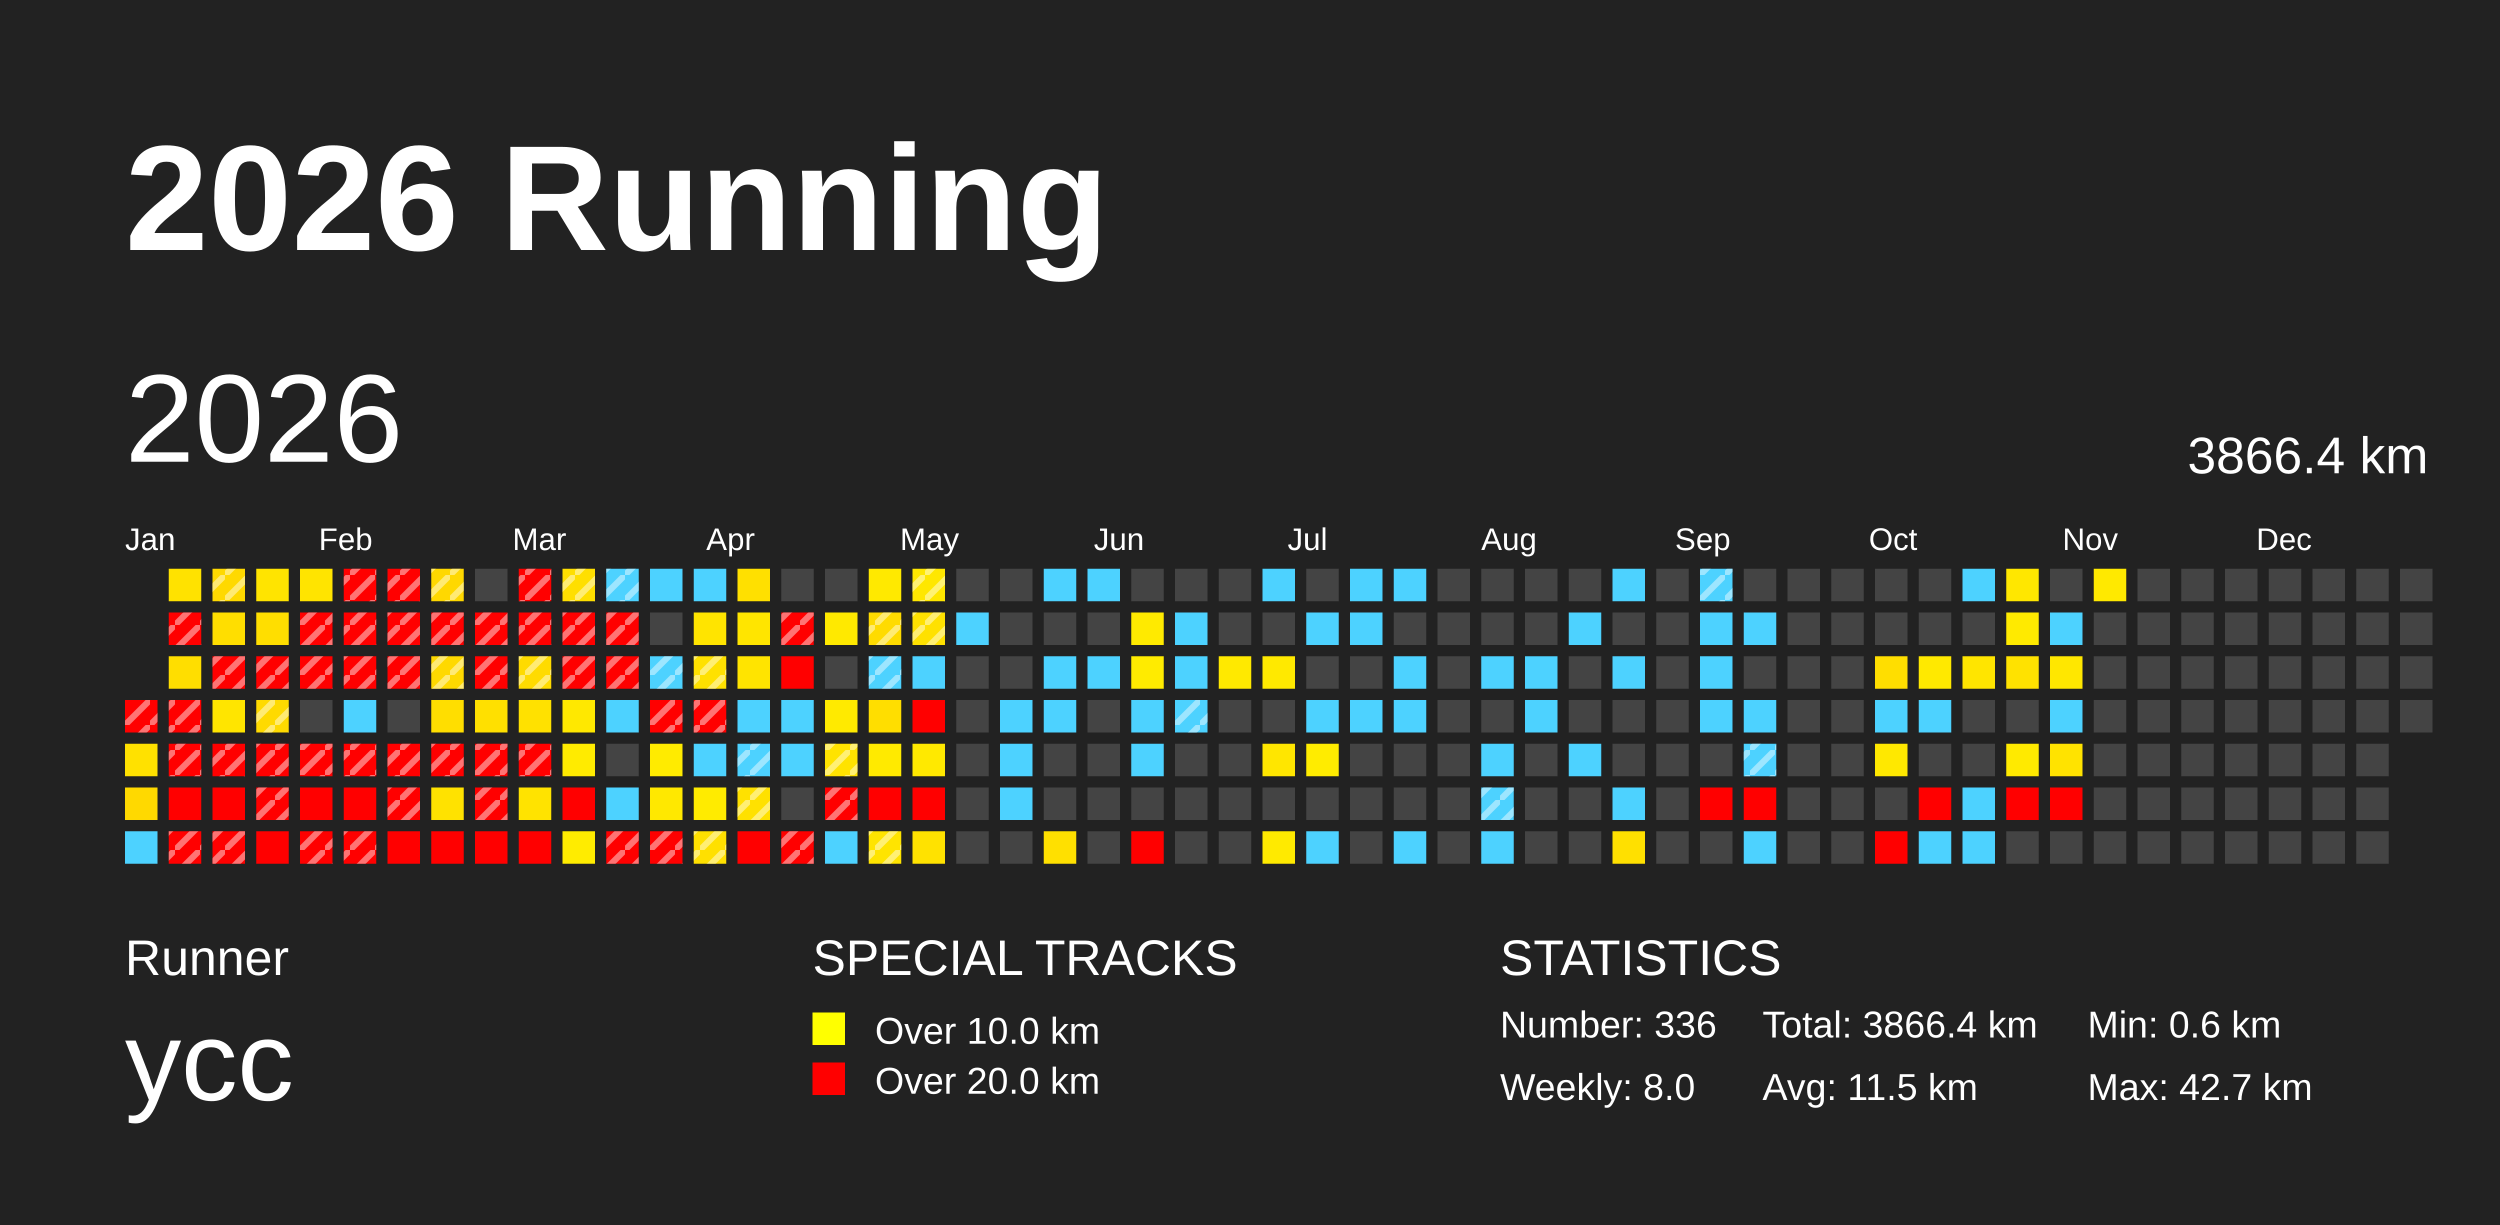
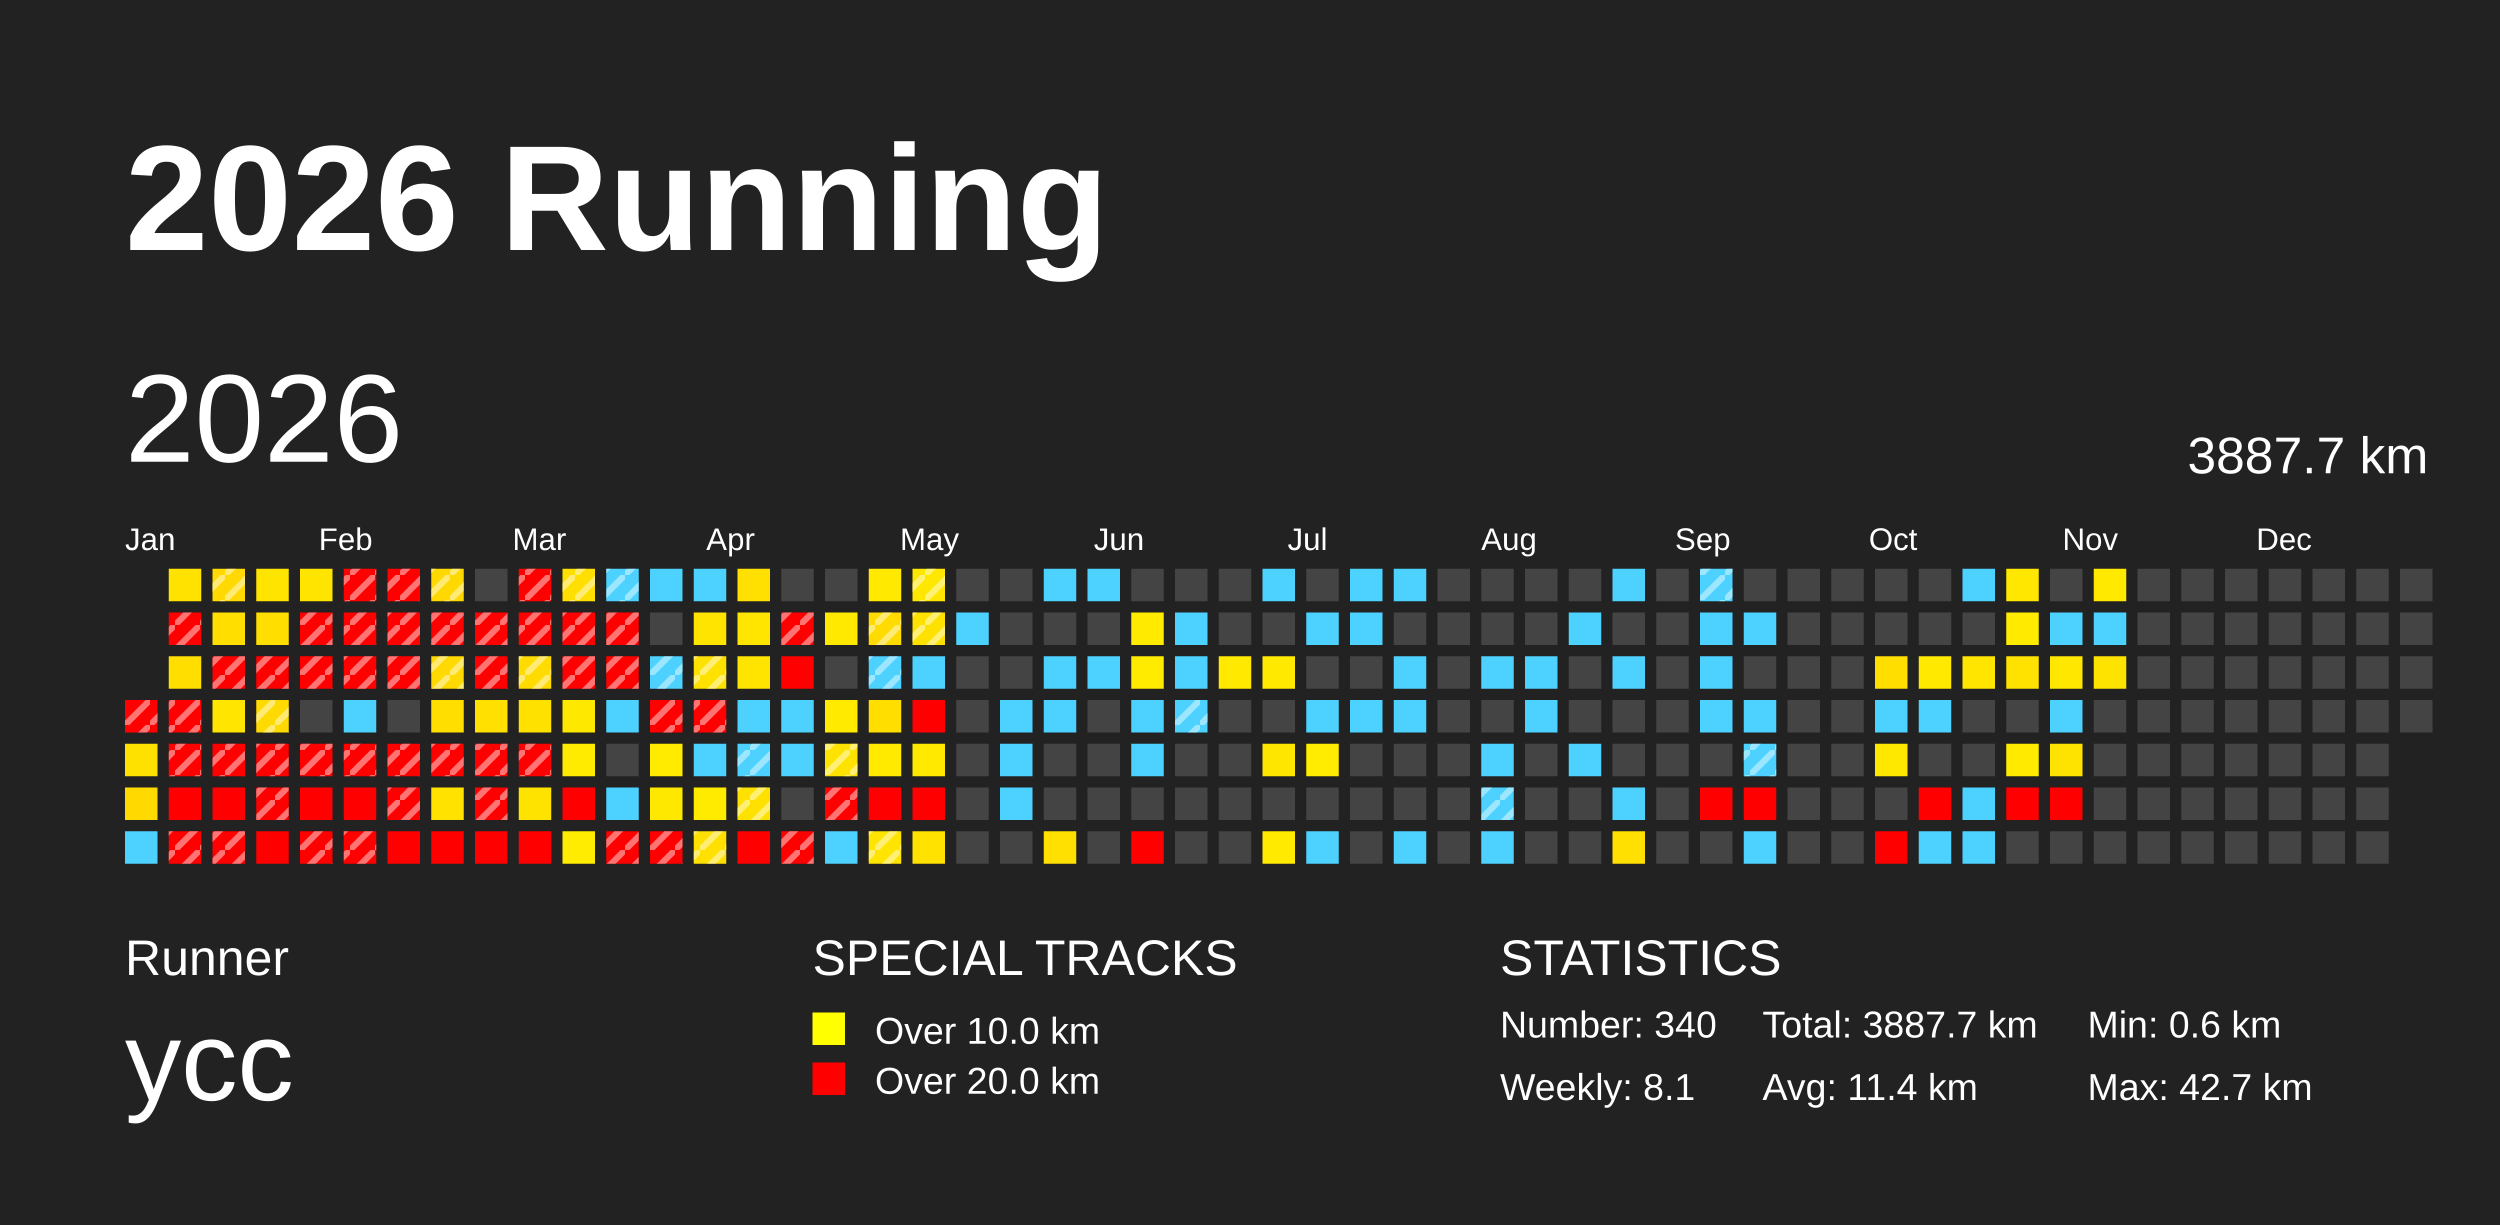
<svg xmlns="http://www.w3.org/2000/svg" baseProfile="full" height="98mm" version="1.1" viewBox="0,0,200,98" width="200mm">
  <defs>
    <pattern height="2" id="indoor-stripe" patternUnits="userSpaceOnUse" width="2">
      <line stroke="white" stroke-opacity="0.45" stroke-width="0.5" x1="0" x2="2" y1="2" y2="0" />
    </pattern>
  </defs>
  <rect fill="#222222" height="98" width="200" x="0" y="0" />
  <text fill="#FFFFFF" style="font-size:12px; font-family:Arial; font-weight:bold;" x="10" y="20">2026 Running</text>
  <text fill="#FFFFFF" style="font-size:4px; font-family:Arial" x="10" y="78">Runner</text>
  <text fill="#FFFFFF" style="font-size:9px; font-family:Arial" x="10" y="88">ycc</text>
  <text fill="#FFFFFF" style="font-size:4px; font-family:Arial" x="65" y="78">SPECIAL TRACKS</text>
  <rect fill="yellow" height="2.6" width="2.6" x="65" y="81" />
  <text fill="#FFFFFF" style="font-size:3px; font-family:Arial" x="70" y="83.5">Over 10.0 km</text>
  <rect fill="red" height="2.6" width="2.6" x="65" y="85" />
  <text fill="#FFFFFF" style="font-size:3px; font-family:Arial" x="70" y="87.5">Over 20.0 km</text>
  <text fill="#FFFFFF" style="font-size:4px; font-family:Arial" x="120" y="78">STATISTICS</text>
-   <text fill="#FFFFFF" style="font-size:3px; font-family:Arial" x="120" y="83">Number: 336</text>
-   <text fill="#FFFFFF" style="font-size:3px; font-family:Arial" x="120" y="88">Weekly: 8.0</text>
-   <text fill="#FFFFFF" style="font-size:3px; font-family:Arial" x="141" y="83">Total: 3866.4 km</text>
-   <text fill="#FFFFFF" style="font-size:3px; font-family:Arial" x="141" y="88">Avg: 11.5 km</text>
+   <text fill="#FFFFFF" style="font-size:3px; font-family:Arial" x="120" y="83">Number: 340</text>
+   <text fill="#FFFFFF" style="font-size:3px; font-family:Arial" x="120" y="88">Weekly: 8.1</text>
+   <text fill="#FFFFFF" style="font-size:3px; font-family:Arial" x="141" y="83">Total: 3887.7 km</text>
+   <text fill="#FFFFFF" style="font-size:3px; font-family:Arial" x="141" y="88">Avg: 11.4 km</text>
  <text fill="#FFFFFF" style="font-size:3px; font-family:Arial" x="167" y="83">Min: 0.6 km</text>
  <text fill="#FFFFFF" style="font-size:3px; font-family:Arial" x="167" y="88">Max: 42.7 km</text>
  <text dominant-baseline="hanging" fill="#FFFFFF" style="font-size:10.0px; font-family:Arial;" x="10" y="30">2026</text>
-   <text dominant-baseline="hanging" fill="#FFFFFF" style="font-size:4.125px; font-family:Arial;" x="175" y="35">3866.4 km</text>
+   <text dominant-baseline="hanging" fill="#FFFFFF" style="font-size:4.125px; font-family:Arial;" x="175" y="35">3887.7 km</text>
  <text fill="#FFFFFF" style="font-size:2.5px; font-family:Arial" x="10.0" y="44">Jan</text>
  <text fill="#FFFFFF" style="font-size:2.5px; font-family:Arial" x="25.5" y="44">Feb</text>
  <text fill="#FFFFFF" style="font-size:2.5px; font-family:Arial" x="41.0" y="44">Mar</text>
  <text fill="#FFFFFF" style="font-size:2.5px; font-family:Arial" x="56.5" y="44">Apr</text>
  <text fill="#FFFFFF" style="font-size:2.5px; font-family:Arial" x="72.0" y="44">May</text>
  <text fill="#FFFFFF" style="font-size:2.5px; font-family:Arial" x="87.5" y="44">Jun</text>
  <text fill="#FFFFFF" style="font-size:2.5px; font-family:Arial" x="103.0" y="44">Jul</text>
  <text fill="#FFFFFF" style="font-size:2.5px; font-family:Arial" x="118.5" y="44">Aug</text>
  <text fill="#FFFFFF" style="font-size:2.5px; font-family:Arial" x="134.0" y="44">Sep</text>
  <text fill="#FFFFFF" style="font-size:2.5px; font-family:Arial" x="149.5" y="44">Oct</text>
  <text fill="#FFFFFF" style="font-size:2.5px; font-family:Arial" x="165.0" y="44">Nov</text>
  <text fill="#FFFFFF" style="font-size:2.5px; font-family:Arial" x="180.5" y="44">Dec</text>
  <rect fill="red" height="2.6" width="2.6" x="10.0" y="56.0" />
  <rect fill="url(#indoor-stripe)" height="2.6" width="2.6" x="10.0" y="56.0" />
  <rect fill="#ffe100" height="2.6" width="2.6" x="10.0" y="59.5" />
  <rect fill="#ffd900" height="2.6" width="2.6" x="10.0" y="63.0" />
  <rect fill="#4dd2ff" height="2.6" width="2.6" x="10.0" y="66.5" />
  <rect fill="#ffe200" height="2.6" width="2.6" x="13.5" y="45.5" />
  <rect fill="red" height="2.6" width="2.6" x="13.5" y="49.0" />
  <rect fill="url(#indoor-stripe)" height="2.6" width="2.6" x="13.5" y="49.0" />
  <rect fill="#ffde00" height="2.6" width="2.6" x="13.5" y="52.5" />
  <rect fill="red" height="2.6" width="2.6" x="13.5" y="56.0" />
  <rect fill="url(#indoor-stripe)" height="2.6" width="2.6" x="13.5" y="56.0" />
  <rect fill="red" height="2.6" width="2.6" x="13.5" y="59.5" />
  <rect fill="url(#indoor-stripe)" height="2.6" width="2.6" x="13.5" y="59.5" />
  <rect fill="red" height="2.6" width="2.6" x="13.5" y="63.0" />
  <rect fill="red" height="2.6" width="2.6" x="13.5" y="66.5" />
  <rect fill="url(#indoor-stripe)" height="2.6" width="2.6" x="13.5" y="66.5" />
  <rect fill="#ffd900" height="2.6" width="2.6" x="17.0" y="45.5" />
  <rect fill="url(#indoor-stripe)" height="2.6" width="2.6" x="17.0" y="45.5" />
  <rect fill="#ffde00" height="2.6" width="2.6" x="17.0" y="49.0" />
  <rect fill="red" height="2.6" width="2.6" x="17.0" y="52.5" />
  <rect fill="url(#indoor-stripe)" height="2.6" width="2.6" x="17.0" y="52.5" />
  <rect fill="#ffe500" height="2.6" width="2.6" x="17.0" y="56.0" />
  <rect fill="red" height="2.6" width="2.6" x="17.0" y="59.5" />
  <rect fill="url(#indoor-stripe)" height="2.6" width="2.6" x="17.0" y="59.5" />
  <rect fill="red" height="2.6" width="2.6" x="17.0" y="63.0" />
  <rect fill="red" height="2.6" width="2.6" x="17.0" y="66.5" />
  <rect fill="url(#indoor-stripe)" height="2.6" width="2.6" x="17.0" y="66.5" />
  <rect fill="#ffe400" height="2.6" width="2.6" x="20.5" y="45.5" />
  <rect fill="#ffde00" height="2.6" width="2.6" x="20.5" y="49.0" />
  <rect fill="red" height="2.6" width="2.6" x="20.5" y="52.5" />
  <rect fill="url(#indoor-stripe)" height="2.6" width="2.6" x="20.5" y="52.5" />
  <rect fill="#ffda00" height="2.6" width="2.6" x="20.5" y="56.0" />
  <rect fill="url(#indoor-stripe)" height="2.6" width="2.6" x="20.5" y="56.0" />
  <rect fill="red" height="2.6" width="2.6" x="20.5" y="59.5" />
  <rect fill="url(#indoor-stripe)" height="2.6" width="2.6" x="20.5" y="59.5" />
  <rect fill="red" height="2.6" width="2.6" x="20.5" y="63.0" />
  <rect fill="url(#indoor-stripe)" height="2.6" width="2.6" x="20.5" y="63.0" />
  <rect fill="red" height="2.6" width="2.6" x="20.5" y="66.5" />
  <rect fill="#ffe400" height="2.6" width="2.6" x="24.0" y="45.5" />
  <rect fill="red" height="2.6" width="2.6" x="24.0" y="49.0" />
  <rect fill="url(#indoor-stripe)" height="2.6" width="2.6" x="24.0" y="49.0" />
  <rect fill="red" height="2.6" width="2.6" x="24.0" y="52.5" />
  <rect fill="url(#indoor-stripe)" height="2.6" width="2.6" x="24.0" y="52.5" />
  <rect fill="#444444" height="2.6" width="2.6" x="24.0" y="56.0" />
  <rect fill="red" height="2.6" width="2.6" x="24.0" y="59.5" />
  <rect fill="url(#indoor-stripe)" height="2.6" width="2.6" x="24.0" y="59.5" />
  <rect fill="red" height="2.6" width="2.6" x="24.0" y="63.0" />
  <rect fill="red" height="2.6" width="2.6" x="24.0" y="66.5" />
  <rect fill="url(#indoor-stripe)" height="2.6" width="2.6" x="24.0" y="66.5" />
  <rect fill="red" height="2.6" width="2.6" x="27.5" y="45.5" />
  <rect fill="url(#indoor-stripe)" height="2.6" width="2.6" x="27.5" y="45.5" />
  <rect fill="red" height="2.6" width="2.6" x="27.5" y="49.0" />
  <rect fill="url(#indoor-stripe)" height="2.6" width="2.6" x="27.5" y="49.0" />
  <rect fill="red" height="2.6" width="2.6" x="27.5" y="52.5" />
  <rect fill="url(#indoor-stripe)" height="2.6" width="2.6" x="27.5" y="52.5" />
  <rect fill="#4dd2ff" height="2.6" width="2.6" x="27.5" y="56.0" />
  <rect fill="red" height="2.6" width="2.6" x="27.5" y="59.5" />
  <rect fill="url(#indoor-stripe)" height="2.6" width="2.6" x="27.5" y="59.5" />
  <rect fill="red" height="2.6" width="2.6" x="27.5" y="63.0" />
  <rect fill="red" height="2.6" width="2.6" x="27.5" y="66.5" />
  <rect fill="url(#indoor-stripe)" height="2.6" width="2.6" x="27.5" y="66.5" />
  <rect fill="red" height="2.6" width="2.6" x="31.0" y="45.5" />
  <rect fill="url(#indoor-stripe)" height="2.6" width="2.6" x="31.0" y="45.5" />
  <rect fill="red" height="2.6" width="2.6" x="31.0" y="49.0" />
  <rect fill="url(#indoor-stripe)" height="2.6" width="2.6" x="31.0" y="49.0" />
  <rect fill="red" height="2.6" width="2.6" x="31.0" y="52.5" />
  <rect fill="url(#indoor-stripe)" height="2.6" width="2.6" x="31.0" y="52.5" />
  <rect fill="#444444" height="2.6" width="2.6" x="31.0" y="56.0" />
  <rect fill="red" height="2.6" width="2.6" x="31.0" y="59.5" />
  <rect fill="url(#indoor-stripe)" height="2.6" width="2.6" x="31.0" y="59.5" />
  <rect fill="red" height="2.6" width="2.6" x="31.0" y="63.0" />
  <rect fill="url(#indoor-stripe)" height="2.6" width="2.6" x="31.0" y="63.0" />
  <rect fill="red" height="2.6" width="2.6" x="31.0" y="66.5" />
  <rect fill="#ffd800" height="2.6" width="2.6" x="34.5" y="45.5" />
  <rect fill="url(#indoor-stripe)" height="2.6" width="2.6" x="34.5" y="45.5" />
  <rect fill="red" height="2.6" width="2.6" x="34.5" y="49.0" />
  <rect fill="url(#indoor-stripe)" height="2.6" width="2.6" x="34.5" y="49.0" />
  <rect fill="#ffd900" height="2.6" width="2.6" x="34.5" y="52.5" />
  <rect fill="url(#indoor-stripe)" height="2.6" width="2.6" x="34.5" y="52.5" />
  <rect fill="#ffde00" height="2.6" width="2.6" x="34.5" y="56.0" />
  <rect fill="red" height="2.6" width="2.6" x="34.5" y="59.5" />
  <rect fill="url(#indoor-stripe)" height="2.6" width="2.6" x="34.5" y="59.5" />
  <rect fill="#ffe200" height="2.6" width="2.6" x="34.5" y="63.0" />
  <rect fill="red" height="2.6" width="2.6" x="34.5" y="66.5" />
  <rect fill="#444444" height="2.6" width="2.6" x="38.0" y="45.5" />
  <rect fill="red" height="2.6" width="2.6" x="38.0" y="49.0" />
  <rect fill="url(#indoor-stripe)" height="2.6" width="2.6" x="38.0" y="49.0" />
  <rect fill="red" height="2.6" width="2.6" x="38.0" y="52.5" />
  <rect fill="url(#indoor-stripe)" height="2.6" width="2.6" x="38.0" y="52.5" />
  <rect fill="#ffe000" height="2.6" width="2.6" x="38.0" y="56.0" />
  <rect fill="red" height="2.6" width="2.6" x="38.0" y="59.5" />
  <rect fill="url(#indoor-stripe)" height="2.6" width="2.6" x="38.0" y="59.5" />
  <rect fill="red" height="2.6" width="2.6" x="38.0" y="63.0" />
  <rect fill="url(#indoor-stripe)" height="2.6" width="2.6" x="38.0" y="63.0" />
  <rect fill="red" height="2.6" width="2.6" x="38.0" y="66.5" />
  <rect fill="red" height="2.6" width="2.6" x="41.5" y="45.5" />
  <rect fill="url(#indoor-stripe)" height="2.6" width="2.6" x="41.5" y="45.5" />
  <rect fill="red" height="2.6" width="2.6" x="41.5" y="49.0" />
  <rect fill="url(#indoor-stripe)" height="2.6" width="2.6" x="41.5" y="49.0" />
  <rect fill="#ffdb00" height="2.6" width="2.6" x="41.5" y="52.5" />
  <rect fill="url(#indoor-stripe)" height="2.6" width="2.6" x="41.5" y="52.5" />
  <rect fill="#ffe100" height="2.6" width="2.6" x="41.5" y="56.0" />
  <rect fill="red" height="2.6" width="2.6" x="41.5" y="59.5" />
  <rect fill="url(#indoor-stripe)" height="2.6" width="2.6" x="41.5" y="59.5" />
  <rect fill="#ffe300" height="2.6" width="2.6" x="41.5" y="63.0" />
  <rect fill="red" height="2.6" width="2.6" x="41.5" y="66.5" />
  <rect fill="#ffdf00" height="2.6" width="2.6" x="45.0" y="45.5" />
  <rect fill="url(#indoor-stripe)" height="2.6" width="2.6" x="45.0" y="45.5" />
  <rect fill="red" height="2.6" width="2.6" x="45.0" y="49.0" />
  <rect fill="url(#indoor-stripe)" height="2.6" width="2.6" x="45.0" y="49.0" />
  <rect fill="red" height="2.6" width="2.6" x="45.0" y="52.5" />
  <rect fill="url(#indoor-stripe)" height="2.6" width="2.6" x="45.0" y="52.5" />
  <rect fill="#ffe800" height="2.6" width="2.6" x="45.0" y="56.0" />
  <rect fill="#ffeb00" height="2.6" width="2.6" x="45.0" y="59.5" />
  <rect fill="red" height="2.6" width="2.6" x="45.0" y="63.0" />
  <rect fill="#ffec00" height="2.6" width="2.6" x="45.0" y="66.5" />
  <rect fill="#4dd2ff" height="2.6" width="2.6" x="48.5" y="45.5" />
  <rect fill="url(#indoor-stripe)" height="2.6" width="2.6" x="48.5" y="45.5" />
  <rect fill="red" height="2.6" width="2.6" x="48.5" y="49.0" />
  <rect fill="url(#indoor-stripe)" height="2.6" width="2.6" x="48.5" y="49.0" />
  <rect fill="red" height="2.6" width="2.6" x="48.5" y="52.5" />
  <rect fill="url(#indoor-stripe)" height="2.6" width="2.6" x="48.5" y="52.5" />
  <rect fill="#4dd2ff" height="2.6" width="2.6" x="48.5" y="56.0" />
  <rect fill="#444444" height="2.6" width="2.6" x="48.5" y="59.5" />
  <rect fill="#4dd2ff" height="2.6" width="2.6" x="48.5" y="63.0" />
  <rect fill="red" height="2.6" width="2.6" x="48.5" y="66.5" />
  <rect fill="url(#indoor-stripe)" height="2.6" width="2.6" x="48.5" y="66.5" />
  <rect fill="#4dd2ff" height="2.6" width="2.6" x="52.0" y="45.5" />
  <rect fill="#444444" height="2.6" width="2.6" x="52.0" y="49.0" />
  <rect fill="#4dd2ff" height="2.6" width="2.6" x="52.0" y="52.5" />
  <rect fill="url(#indoor-stripe)" height="2.6" width="2.6" x="52.0" y="52.5" />
  <rect fill="red" height="2.6" width="2.6" x="52.0" y="56.0" />
  <rect fill="url(#indoor-stripe)" height="2.6" width="2.6" x="52.0" y="56.0" />
  <rect fill="#ffeb00" height="2.6" width="2.6" x="52.0" y="59.5" />
  <rect fill="#ffe800" height="2.6" width="2.6" x="52.0" y="63.0" />
  <rect fill="red" height="2.6" width="2.6" x="52.0" y="66.5" />
  <rect fill="url(#indoor-stripe)" height="2.6" width="2.6" x="52.0" y="66.5" />
  <rect fill="#4dd2ff" height="2.6" width="2.6" x="55.5" y="45.5" />
  <rect fill="#ffe400" height="2.6" width="2.6" x="55.5" y="49.0" />
  <rect fill="#ffe100" height="2.6" width="2.6" x="55.5" y="52.5" />
  <rect fill="url(#indoor-stripe)" height="2.6" width="2.6" x="55.5" y="52.5" />
  <rect fill="red" height="2.6" width="2.6" x="55.5" y="56.0" />
  <rect fill="url(#indoor-stripe)" height="2.6" width="2.6" x="55.5" y="56.0" />
  <rect fill="#4dd2ff" height="2.6" width="2.6" x="55.5" y="59.5" />
  <rect fill="#ffeb00" height="2.6" width="2.6" x="55.5" y="63.0" />
  <rect fill="#ffe000" height="2.6" width="2.6" x="55.5" y="66.5" />
  <rect fill="url(#indoor-stripe)" height="2.6" width="2.6" x="55.5" y="66.5" />
  <rect fill="#ffe000" height="2.6" width="2.6" x="59.0" y="45.5" />
  <rect fill="#ffe500" height="2.6" width="2.6" x="59.0" y="49.0" />
  <rect fill="#ffe400" height="2.6" width="2.6" x="59.0" y="52.5" />
  <rect fill="#4dd2ff" height="2.6" width="2.6" x="59.0" y="56.0" />
  <rect fill="#4dd2ff" height="2.6" width="2.6" x="59.0" y="59.5" />
  <rect fill="url(#indoor-stripe)" height="2.6" width="2.6" x="59.0" y="59.5" />
  <rect fill="#ffe100" height="2.6" width="2.6" x="59.0" y="63.0" />
  <rect fill="url(#indoor-stripe)" height="2.6" width="2.6" x="59.0" y="63.0" />
  <rect fill="red" height="2.6" width="2.6" x="59.0" y="66.5" />
  <rect fill="#444444" height="2.6" width="2.6" x="62.5" y="45.5" />
  <rect fill="red" height="2.6" width="2.6" x="62.5" y="49.0" />
  <rect fill="url(#indoor-stripe)" height="2.6" width="2.6" x="62.5" y="49.0" />
  <rect fill="red" height="2.6" width="2.6" x="62.5" y="52.5" />
  <rect fill="#4dd2ff" height="2.6" width="2.6" x="62.5" y="56.0" />
  <rect fill="#4dd2ff" height="2.6" width="2.6" x="62.5" y="59.5" />
  <rect fill="#444444" height="2.6" width="2.6" x="62.5" y="63.0" />
  <rect fill="red" height="2.6" width="2.6" x="62.5" y="66.5" />
  <rect fill="url(#indoor-stripe)" height="2.6" width="2.6" x="62.5" y="66.5" />
  <rect fill="#444444" height="2.6" width="2.6" x="66.0" y="45.5" />
  <rect fill="#ffe900" height="2.6" width="2.6" x="66.0" y="49.0" />
  <rect fill="#444444" height="2.6" width="2.6" x="66.0" y="52.5" />
  <rect fill="#ffea00" height="2.6" width="2.6" x="66.0" y="56.0" />
  <rect fill="#ffe300" height="2.6" width="2.6" x="66.0" y="59.5" />
  <rect fill="url(#indoor-stripe)" height="2.6" width="2.6" x="66.0" y="59.5" />
  <rect fill="red" height="2.6" width="2.6" x="66.0" y="63.0" />
  <rect fill="url(#indoor-stripe)" height="2.6" width="2.6" x="66.0" y="63.0" />
  <rect fill="#4dd2ff" height="2.6" width="2.6" x="66.0" y="66.5" />
  <rect fill="#ffe900" height="2.6" width="2.6" x="69.5" y="45.5" />
  <rect fill="#ffdb00" height="2.6" width="2.6" x="69.5" y="49.0" />
  <rect fill="url(#indoor-stripe)" height="2.6" width="2.6" x="69.5" y="49.0" />
  <rect fill="#4dd2ff" height="2.6" width="2.6" x="69.5" y="52.5" />
  <rect fill="url(#indoor-stripe)" height="2.6" width="2.6" x="69.5" y="52.5" />
  <rect fill="#ffde00" height="2.6" width="2.6" x="69.5" y="56.0" />
  <rect fill="#ffea00" height="2.6" width="2.6" x="69.5" y="59.5" />
  <rect fill="red" height="2.6" width="2.6" x="69.5" y="63.0" />
  <rect fill="#ffe400" height="2.6" width="2.6" x="69.5" y="66.5" />
  <rect fill="url(#indoor-stripe)" height="2.6" width="2.6" x="69.5" y="66.5" />
  <rect fill="#ffe700" height="2.6" width="2.6" x="73.0" y="45.5" />
  <rect fill="url(#indoor-stripe)" height="2.6" width="2.6" x="73.0" y="45.5" />
  <rect fill="#ffe100" height="2.6" width="2.6" x="73.0" y="49.0" />
  <rect fill="url(#indoor-stripe)" height="2.6" width="2.6" x="73.0" y="49.0" />
  <rect fill="#4dd2ff" height="2.6" width="2.6" x="73.0" y="52.5" />
  <rect fill="red" height="2.6" width="2.6" x="73.0" y="56.0" />
  <rect fill="#ffe900" height="2.6" width="2.6" x="73.0" y="59.5" />
  <rect fill="red" height="2.6" width="2.6" x="73.0" y="63.0" />
  <rect fill="#ffe200" height="2.6" width="2.6" x="73.0" y="66.5" />
  <rect fill="#444444" height="2.6" width="2.6" x="76.5" y="45.5" />
  <rect fill="#4dd2ff" height="2.6" width="2.6" x="76.5" y="49.0" />
  <rect fill="#444444" height="2.6" width="2.6" x="76.5" y="52.5" />
  <rect fill="#444444" height="2.6" width="2.6" x="76.5" y="56.0" />
  <rect fill="#444444" height="2.6" width="2.6" x="76.5" y="59.5" />
  <rect fill="#444444" height="2.6" width="2.6" x="76.5" y="63.0" />
  <rect fill="#444444" height="2.6" width="2.6" x="76.5" y="66.5" />
  <rect fill="#444444" height="2.6" width="2.6" x="80.0" y="45.5" />
  <rect fill="#444444" height="2.6" width="2.6" x="80.0" y="49.0" />
  <rect fill="#444444" height="2.6" width="2.6" x="80.0" y="52.5" />
  <rect fill="#4dd2ff" height="2.6" width="2.6" x="80.0" y="56.0" />
  <rect fill="#4dd2ff" height="2.6" width="2.6" x="80.0" y="59.5" />
  <rect fill="#4dd2ff" height="2.6" width="2.6" x="80.0" y="63.0" />
  <rect fill="#444444" height="2.6" width="2.6" x="80.0" y="66.5" />
  <rect fill="#4dd2ff" height="2.6" width="2.6" x="83.5" y="45.5" />
  <rect fill="#444444" height="2.6" width="2.6" x="83.5" y="49.0" />
  <rect fill="#4dd2ff" height="2.6" width="2.6" x="83.5" y="52.5" />
  <rect fill="#4dd2ff" height="2.6" width="2.6" x="83.5" y="56.0" />
  <rect fill="#444444" height="2.6" width="2.6" x="83.5" y="59.5" />
  <rect fill="#444444" height="2.6" width="2.6" x="83.5" y="63.0" />
  <rect fill="#ffe000" height="2.6" width="2.6" x="83.5" y="66.5" />
  <rect fill="#4dd2ff" height="2.6" width="2.6" x="87.0" y="45.5" />
  <rect fill="#444444" height="2.6" width="2.6" x="87.0" y="49.0" />
  <rect fill="#4dd2ff" height="2.6" width="2.6" x="87.0" y="52.5" />
  <rect fill="#444444" height="2.6" width="2.6" x="87.0" y="56.0" />
  <rect fill="#444444" height="2.6" width="2.6" x="87.0" y="59.5" />
  <rect fill="#444444" height="2.6" width="2.6" x="87.0" y="63.0" />
  <rect fill="#444444" height="2.6" width="2.6" x="87.0" y="66.5" />
  <rect fill="#444444" height="2.6" width="2.6" x="90.5" y="45.5" />
  <rect fill="#ffea00" height="2.6" width="2.6" x="90.5" y="49.0" />
  <rect fill="#ffeb00" height="2.6" width="2.6" x="90.5" y="52.5" />
  <rect fill="#4dd2ff" height="2.6" width="2.6" x="90.5" y="56.0" />
  <rect fill="#4dd2ff" height="2.6" width="2.6" x="90.5" y="59.5" />
  <rect fill="#444444" height="2.6" width="2.6" x="90.5" y="63.0" />
  <rect fill="red" height="2.6" width="2.6" x="90.5" y="66.5" />
  <rect fill="#444444" height="2.6" width="2.6" x="94.0" y="45.5" />
  <rect fill="#4dd2ff" height="2.6" width="2.6" x="94.0" y="49.0" />
  <rect fill="#4dd2ff" height="2.6" width="2.6" x="94.0" y="52.5" />
  <rect fill="#4dd2ff" height="2.6" width="2.6" x="94.0" y="56.0" />
  <rect fill="url(#indoor-stripe)" height="2.6" width="2.6" x="94.0" y="56.0" />
  <rect fill="#444444" height="2.6" width="2.6" x="94.0" y="59.5" />
  <rect fill="#444444" height="2.6" width="2.6" x="94.0" y="63.0" />
  <rect fill="#444444" height="2.6" width="2.6" x="94.0" y="66.5" />
  <rect fill="#444444" height="2.6" width="2.6" x="97.5" y="45.5" />
  <rect fill="#444444" height="2.6" width="2.6" x="97.5" y="49.0" />
  <rect fill="#ffe900" height="2.6" width="2.6" x="97.5" y="52.5" />
  <rect fill="#444444" height="2.6" width="2.6" x="97.5" y="56.0" />
  <rect fill="#444444" height="2.6" width="2.6" x="97.5" y="59.5" />
  <rect fill="#444444" height="2.6" width="2.6" x="97.5" y="63.0" />
  <rect fill="#444444" height="2.6" width="2.6" x="97.5" y="66.5" />
  <rect fill="#4dd2ff" height="2.6" width="2.6" x="101.0" y="45.5" />
  <rect fill="#444444" height="2.6" width="2.6" x="101.0" y="49.0" />
  <rect fill="#ffe900" height="2.6" width="2.6" x="101.0" y="52.5" />
  <rect fill="#444444" height="2.6" width="2.6" x="101.0" y="56.0" />
  <rect fill="#ffe600" height="2.6" width="2.6" x="101.0" y="59.5" />
  <rect fill="#444444" height="2.6" width="2.6" x="101.0" y="63.0" />
  <rect fill="#ffea00" height="2.6" width="2.6" x="101.0" y="66.5" />
  <rect fill="#444444" height="2.6" width="2.6" x="104.5" y="45.5" />
  <rect fill="#4dd2ff" height="2.6" width="2.6" x="104.5" y="49.0" />
  <rect fill="#444444" height="2.6" width="2.6" x="104.5" y="52.5" />
  <rect fill="#4dd2ff" height="2.6" width="2.6" x="104.5" y="56.0" />
  <rect fill="#ffec00" height="2.6" width="2.6" x="104.5" y="59.5" />
  <rect fill="#444444" height="2.6" width="2.6" x="104.5" y="63.0" />
  <rect fill="#4dd2ff" height="2.6" width="2.6" x="104.5" y="66.5" />
  <rect fill="#4dd2ff" height="2.6" width="2.6" x="108.0" y="45.5" />
  <rect fill="#4dd2ff" height="2.6" width="2.6" x="108.0" y="49.0" />
  <rect fill="#444444" height="2.6" width="2.6" x="108.0" y="52.5" />
  <rect fill="#4dd2ff" height="2.6" width="2.6" x="108.0" y="56.0" />
  <rect fill="#444444" height="2.6" width="2.6" x="108.0" y="59.5" />
  <rect fill="#444444" height="2.6" width="2.6" x="108.0" y="63.0" />
  <rect fill="#444444" height="2.6" width="2.6" x="108.0" y="66.5" />
  <rect fill="#4dd2ff" height="2.6" width="2.6" x="111.5" y="45.5" />
  <rect fill="#444444" height="2.6" width="2.6" x="111.5" y="49.0" />
  <rect fill="#4dd2ff" height="2.6" width="2.6" x="111.5" y="52.5" />
  <rect fill="#4dd2ff" height="2.6" width="2.6" x="111.5" y="56.0" />
  <rect fill="#444444" height="2.6" width="2.6" x="111.5" y="59.5" />
  <rect fill="#444444" height="2.6" width="2.6" x="111.5" y="63.0" />
  <rect fill="#4dd2ff" height="2.6" width="2.6" x="111.5" y="66.5" />
  <rect fill="#444444" height="2.6" width="2.6" x="115.0" y="45.5" />
  <rect fill="#444444" height="2.6" width="2.6" x="115.0" y="49.0" />
  <rect fill="#444444" height="2.6" width="2.6" x="115.0" y="52.5" />
  <rect fill="#444444" height="2.6" width="2.6" x="115.0" y="56.0" />
  <rect fill="#444444" height="2.6" width="2.6" x="115.0" y="59.5" />
  <rect fill="#444444" height="2.6" width="2.6" x="115.0" y="63.0" />
  <rect fill="#444444" height="2.6" width="2.6" x="115.0" y="66.5" />
  <rect fill="#444444" height="2.6" width="2.6" x="118.5" y="45.5" />
  <rect fill="#444444" height="2.6" width="2.6" x="118.5" y="49.0" />
  <rect fill="#4dd2ff" height="2.6" width="2.6" x="118.5" y="52.5" />
  <rect fill="#444444" height="2.6" width="2.6" x="118.5" y="56.0" />
  <rect fill="#4dd2ff" height="2.6" width="2.6" x="118.5" y="59.5" />
  <rect fill="#4dd2ff" height="2.6" width="2.6" x="118.5" y="63.0" />
  <rect fill="url(#indoor-stripe)" height="2.6" width="2.6" x="118.5" y="63.0" />
  <rect fill="#4dd2ff" height="2.6" width="2.6" x="118.5" y="66.5" />
  <rect fill="#444444" height="2.6" width="2.6" x="122.0" y="45.5" />
  <rect fill="#444444" height="2.6" width="2.6" x="122.0" y="49.0" />
  <rect fill="#4dd2ff" height="2.6" width="2.6" x="122.0" y="52.5" />
  <rect fill="#4dd2ff" height="2.6" width="2.6" x="122.0" y="56.0" />
  <rect fill="#444444" height="2.6" width="2.6" x="122.0" y="59.5" />
  <rect fill="#444444" height="2.6" width="2.6" x="122.0" y="63.0" />
  <rect fill="#444444" height="2.6" width="2.6" x="122.0" y="66.5" />
  <rect fill="#444444" height="2.6" width="2.6" x="125.5" y="45.5" />
  <rect fill="#4dd2ff" height="2.6" width="2.6" x="125.5" y="49.0" />
  <rect fill="#444444" height="2.6" width="2.6" x="125.5" y="52.5" />
  <rect fill="#444444" height="2.6" width="2.6" x="125.5" y="56.0" />
  <rect fill="#4dd2ff" height="2.6" width="2.6" x="125.5" y="59.5" />
  <rect fill="#444444" height="2.6" width="2.6" x="125.5" y="63.0" />
  <rect fill="#444444" height="2.6" width="2.6" x="125.5" y="66.5" />
  <rect fill="#4dd2ff" height="2.6" width="2.6" x="129.0" y="45.5" />
  <rect fill="#444444" height="2.6" width="2.6" x="129.0" y="49.0" />
  <rect fill="#4dd2ff" height="2.6" width="2.6" x="129.0" y="52.5" />
  <rect fill="#444444" height="2.6" width="2.6" x="129.0" y="56.0" />
  <rect fill="#444444" height="2.6" width="2.6" x="129.0" y="59.5" />
  <rect fill="#4dd2ff" height="2.6" width="2.6" x="129.0" y="63.0" />
  <rect fill="#ffe000" height="2.6" width="2.6" x="129.0" y="66.5" />
  <rect fill="#444444" height="2.6" width="2.6" x="132.5" y="45.5" />
  <rect fill="#444444" height="2.6" width="2.6" x="132.5" y="49.0" />
  <rect fill="#444444" height="2.6" width="2.6" x="132.5" y="52.5" />
  <rect fill="#444444" height="2.6" width="2.6" x="132.5" y="56.0" />
  <rect fill="#444444" height="2.6" width="2.6" x="132.5" y="59.5" />
  <rect fill="#444444" height="2.6" width="2.6" x="132.5" y="63.0" />
  <rect fill="#444444" height="2.6" width="2.6" x="132.5" y="66.5" />
  <rect fill="#4dd2ff" height="2.6" width="2.6" x="136.0" y="45.5" />
  <rect fill="url(#indoor-stripe)" height="2.6" width="2.6" x="136.0" y="45.5" />
  <rect fill="#4dd2ff" height="2.6" width="2.6" x="136.0" y="49.0" />
  <rect fill="#4dd2ff" height="2.6" width="2.6" x="136.0" y="52.5" />
  <rect fill="#4dd2ff" height="2.6" width="2.6" x="136.0" y="56.0" />
  <rect fill="#444444" height="2.6" width="2.6" x="136.0" y="59.5" />
  <rect fill="red" height="2.6" width="2.6" x="136.0" y="63.0" />
  <rect fill="#444444" height="2.6" width="2.6" x="136.0" y="66.5" />
  <rect fill="#444444" height="2.6" width="2.6" x="139.5" y="45.5" />
  <rect fill="#4dd2ff" height="2.6" width="2.6" x="139.5" y="49.0" />
  <rect fill="#444444" height="2.6" width="2.6" x="139.5" y="52.5" />
  <rect fill="#4dd2ff" height="2.6" width="2.6" x="139.5" y="56.0" />
  <rect fill="#4dd2ff" height="2.6" width="2.6" x="139.5" y="59.5" />
  <rect fill="url(#indoor-stripe)" height="2.6" width="2.6" x="139.5" y="59.5" />
  <rect fill="red" height="2.6" width="2.6" x="139.5" y="63.0" />
  <rect fill="#4dd2ff" height="2.6" width="2.6" x="139.5" y="66.5" />
  <rect fill="#444444" height="2.6" width="2.6" x="143.0" y="45.5" />
  <rect fill="#444444" height="2.6" width="2.6" x="143.0" y="49.0" />
  <rect fill="#444444" height="2.6" width="2.6" x="143.0" y="52.5" />
  <rect fill="#444444" height="2.6" width="2.6" x="143.0" y="56.0" />
  <rect fill="#444444" height="2.6" width="2.6" x="143.0" y="59.5" />
  <rect fill="#444444" height="2.6" width="2.6" x="143.0" y="63.0" />
  <rect fill="#444444" height="2.6" width="2.6" x="143.0" y="66.5" />
  <rect fill="#444444" height="2.6" width="2.6" x="146.5" y="45.5" />
  <rect fill="#444444" height="2.6" width="2.6" x="146.5" y="49.0" />
  <rect fill="#444444" height="2.6" width="2.6" x="146.5" y="52.5" />
  <rect fill="#444444" height="2.6" width="2.6" x="146.5" y="56.0" />
  <rect fill="#444444" height="2.6" width="2.6" x="146.5" y="59.5" />
  <rect fill="#444444" height="2.6" width="2.6" x="146.5" y="63.0" />
  <rect fill="#444444" height="2.6" width="2.6" x="146.5" y="66.5" />
  <rect fill="#444444" height="2.6" width="2.6" x="150.0" y="45.5" />
  <rect fill="#444444" height="2.6" width="2.6" x="150.0" y="49.0" />
  <rect fill="#ffde00" height="2.6" width="2.6" x="150.0" y="52.5" />
  <rect fill="#4dd2ff" height="2.6" width="2.6" x="150.0" y="56.0" />
  <rect fill="#ffe800" height="2.6" width="2.6" x="150.0" y="59.5" />
  <rect fill="#444444" height="2.6" width="2.6" x="150.0" y="63.0" />
  <rect fill="red" height="2.6" width="2.6" x="150.0" y="66.5" />
  <rect fill="#444444" height="2.6" width="2.6" x="153.5" y="45.5" />
  <rect fill="#444444" height="2.6" width="2.6" x="153.5" y="49.0" />
  <rect fill="#ffe900" height="2.6" width="2.6" x="153.5" y="52.5" />
  <rect fill="#4dd2ff" height="2.6" width="2.6" x="153.5" y="56.0" />
  <rect fill="#444444" height="2.6" width="2.6" x="153.5" y="59.5" />
  <rect fill="red" height="2.6" width="2.6" x="153.5" y="63.0" />
  <rect fill="#4dd2ff" height="2.6" width="2.6" x="153.5" y="66.5" />
  <rect fill="#4dd2ff" height="2.6" width="2.6" x="157.0" y="45.5" />
  <rect fill="#444444" height="2.6" width="2.6" x="157.0" y="49.0" />
  <rect fill="#ffe500" height="2.6" width="2.6" x="157.0" y="52.5" />
  <rect fill="#444444" height="2.6" width="2.6" x="157.0" y="56.0" />
  <rect fill="#444444" height="2.6" width="2.6" x="157.0" y="59.5" />
  <rect fill="#4dd2ff" height="2.6" width="2.6" x="157.0" y="63.0" />
  <rect fill="#4dd2ff" height="2.6" width="2.6" x="157.0" y="66.5" />
  <rect fill="#ffe700" height="2.6" width="2.6" x="160.5" y="45.5" />
  <rect fill="#ffea00" height="2.6" width="2.6" x="160.5" y="49.0" />
  <rect fill="#ffe200" height="2.6" width="2.6" x="160.5" y="52.5" />
  <rect fill="#444444" height="2.6" width="2.6" x="160.5" y="56.0" />
  <rect fill="#ffea00" height="2.6" width="2.6" x="160.5" y="59.5" />
  <rect fill="red" height="2.6" width="2.6" x="160.5" y="63.0" />
  <rect fill="#444444" height="2.6" width="2.6" x="160.5" y="66.5" />
  <rect fill="#444444" height="2.6" width="2.6" x="164.0" y="45.5" />
  <rect fill="#4dd2ff" height="2.6" width="2.6" x="164.0" y="49.0" />
  <rect fill="#ffe700" height="2.6" width="2.6" x="164.0" y="52.5" />
  <rect fill="#4dd2ff" height="2.6" width="2.6" x="164.0" y="56.0" />
  <rect fill="#ffe300" height="2.6" width="2.6" x="164.0" y="59.5" />
  <rect fill="red" height="2.6" width="2.6" x="164.0" y="63.0" />
  <rect fill="#444444" height="2.6" width="2.6" x="164.0" y="66.5" />
  <rect fill="#ffe900" height="2.6" width="2.6" x="167.5" y="45.5" />
-   <rect fill="#444444" height="2.6" width="2.6" x="167.5" y="49.0" />
-   <rect fill="#444444" height="2.6" width="2.6" x="167.5" y="52.5" />
+   <rect fill="#4dd2ff" height="2.6" width="2.6" x="167.5" y="49.0" />
+   <rect fill="#ffe300" height="2.6" width="2.6" x="167.5" y="52.5" />
  <rect fill="#444444" height="2.6" width="2.6" x="167.5" y="56.0" />
  <rect fill="#444444" height="2.6" width="2.6" x="167.5" y="59.5" />
  <rect fill="#444444" height="2.6" width="2.6" x="167.5" y="63.0" />
  <rect fill="#444444" height="2.6" width="2.6" x="167.5" y="66.5" />
  <rect fill="#444444" height="2.6" width="2.6" x="171.0" y="45.5" />
  <rect fill="#444444" height="2.6" width="2.6" x="171.0" y="49.0" />
  <rect fill="#444444" height="2.6" width="2.6" x="171.0" y="52.5" />
  <rect fill="#444444" height="2.6" width="2.6" x="171.0" y="56.0" />
  <rect fill="#444444" height="2.6" width="2.6" x="171.0" y="59.5" />
  <rect fill="#444444" height="2.6" width="2.6" x="171.0" y="63.0" />
  <rect fill="#444444" height="2.6" width="2.6" x="171.0" y="66.5" />
  <rect fill="#444444" height="2.6" width="2.6" x="174.5" y="45.5" />
  <rect fill="#444444" height="2.6" width="2.6" x="174.5" y="49.0" />
  <rect fill="#444444" height="2.6" width="2.6" x="174.5" y="52.5" />
  <rect fill="#444444" height="2.6" width="2.6" x="174.5" y="56.0" />
  <rect fill="#444444" height="2.6" width="2.6" x="174.5" y="59.5" />
  <rect fill="#444444" height="2.6" width="2.6" x="174.5" y="63.0" />
  <rect fill="#444444" height="2.6" width="2.6" x="174.5" y="66.5" />
  <rect fill="#444444" height="2.6" width="2.6" x="178.0" y="45.5" />
  <rect fill="#444444" height="2.6" width="2.6" x="178.0" y="49.0" />
  <rect fill="#444444" height="2.6" width="2.6" x="178.0" y="52.5" />
  <rect fill="#444444" height="2.6" width="2.6" x="178.0" y="56.0" />
  <rect fill="#444444" height="2.6" width="2.6" x="178.0" y="59.5" />
  <rect fill="#444444" height="2.6" width="2.6" x="178.0" y="63.0" />
  <rect fill="#444444" height="2.6" width="2.6" x="178.0" y="66.5" />
  <rect fill="#444444" height="2.6" width="2.6" x="181.5" y="45.5" />
  <rect fill="#444444" height="2.6" width="2.6" x="181.5" y="49.0" />
  <rect fill="#444444" height="2.6" width="2.6" x="181.5" y="52.5" />
  <rect fill="#444444" height="2.6" width="2.6" x="181.5" y="56.0" />
  <rect fill="#444444" height="2.6" width="2.6" x="181.5" y="59.5" />
  <rect fill="#444444" height="2.6" width="2.6" x="181.5" y="63.0" />
  <rect fill="#444444" height="2.6" width="2.6" x="181.5" y="66.5" />
  <rect fill="#444444" height="2.6" width="2.6" x="185.0" y="45.5" />
  <rect fill="#444444" height="2.6" width="2.6" x="185.0" y="49.0" />
  <rect fill="#444444" height="2.6" width="2.6" x="185.0" y="52.5" />
  <rect fill="#444444" height="2.6" width="2.6" x="185.0" y="56.0" />
  <rect fill="#444444" height="2.6" width="2.6" x="185.0" y="59.5" />
  <rect fill="#444444" height="2.6" width="2.6" x="185.0" y="63.0" />
  <rect fill="#444444" height="2.6" width="2.6" x="185.0" y="66.5" />
  <rect fill="#444444" height="2.6" width="2.6" x="188.5" y="45.5" />
  <rect fill="#444444" height="2.6" width="2.6" x="188.5" y="49.0" />
  <rect fill="#444444" height="2.6" width="2.6" x="188.5" y="52.5" />
  <rect fill="#444444" height="2.6" width="2.6" x="188.5" y="56.0" />
  <rect fill="#444444" height="2.6" width="2.6" x="188.5" y="59.5" />
  <rect fill="#444444" height="2.6" width="2.6" x="188.5" y="63.0" />
  <rect fill="#444444" height="2.6" width="2.6" x="188.5" y="66.5" />
  <rect fill="#444444" height="2.6" width="2.6" x="192.0" y="45.5" />
  <rect fill="#444444" height="2.6" width="2.6" x="192.0" y="49.0" />
  <rect fill="#444444" height="2.6" width="2.6" x="192.0" y="52.5" />
  <rect fill="#444444" height="2.6" width="2.6" x="192.0" y="56.0" />
</svg>
